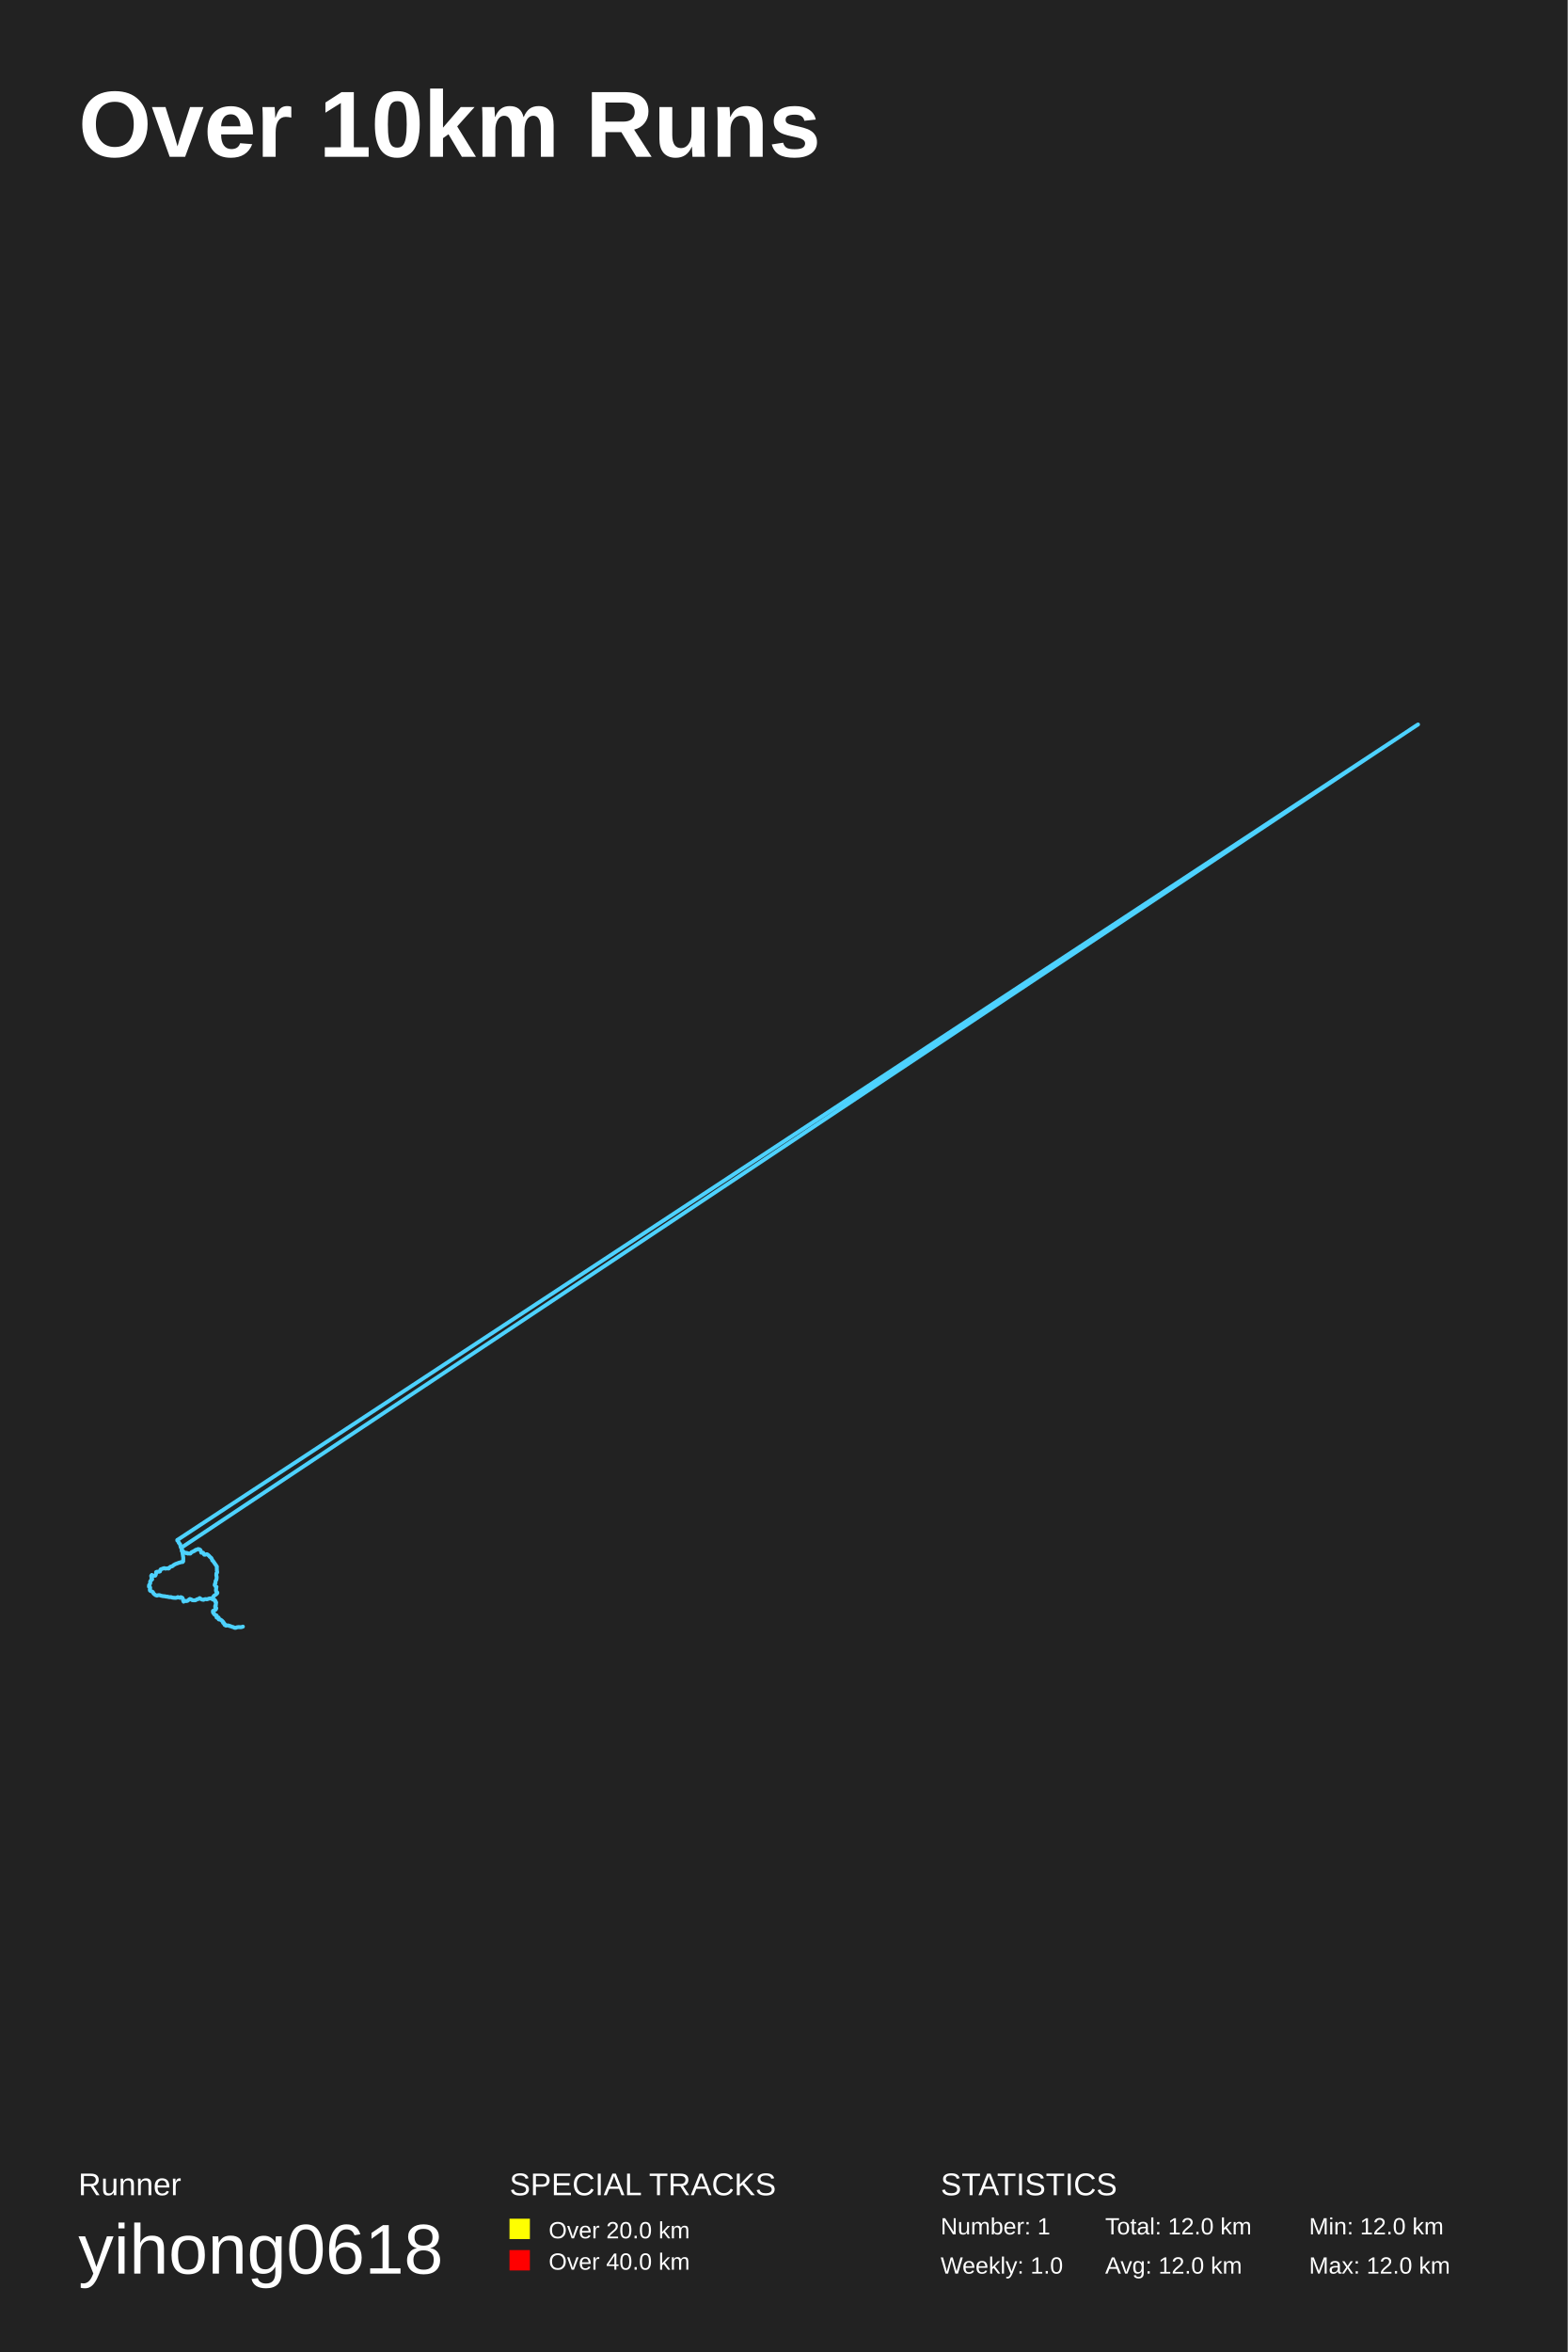
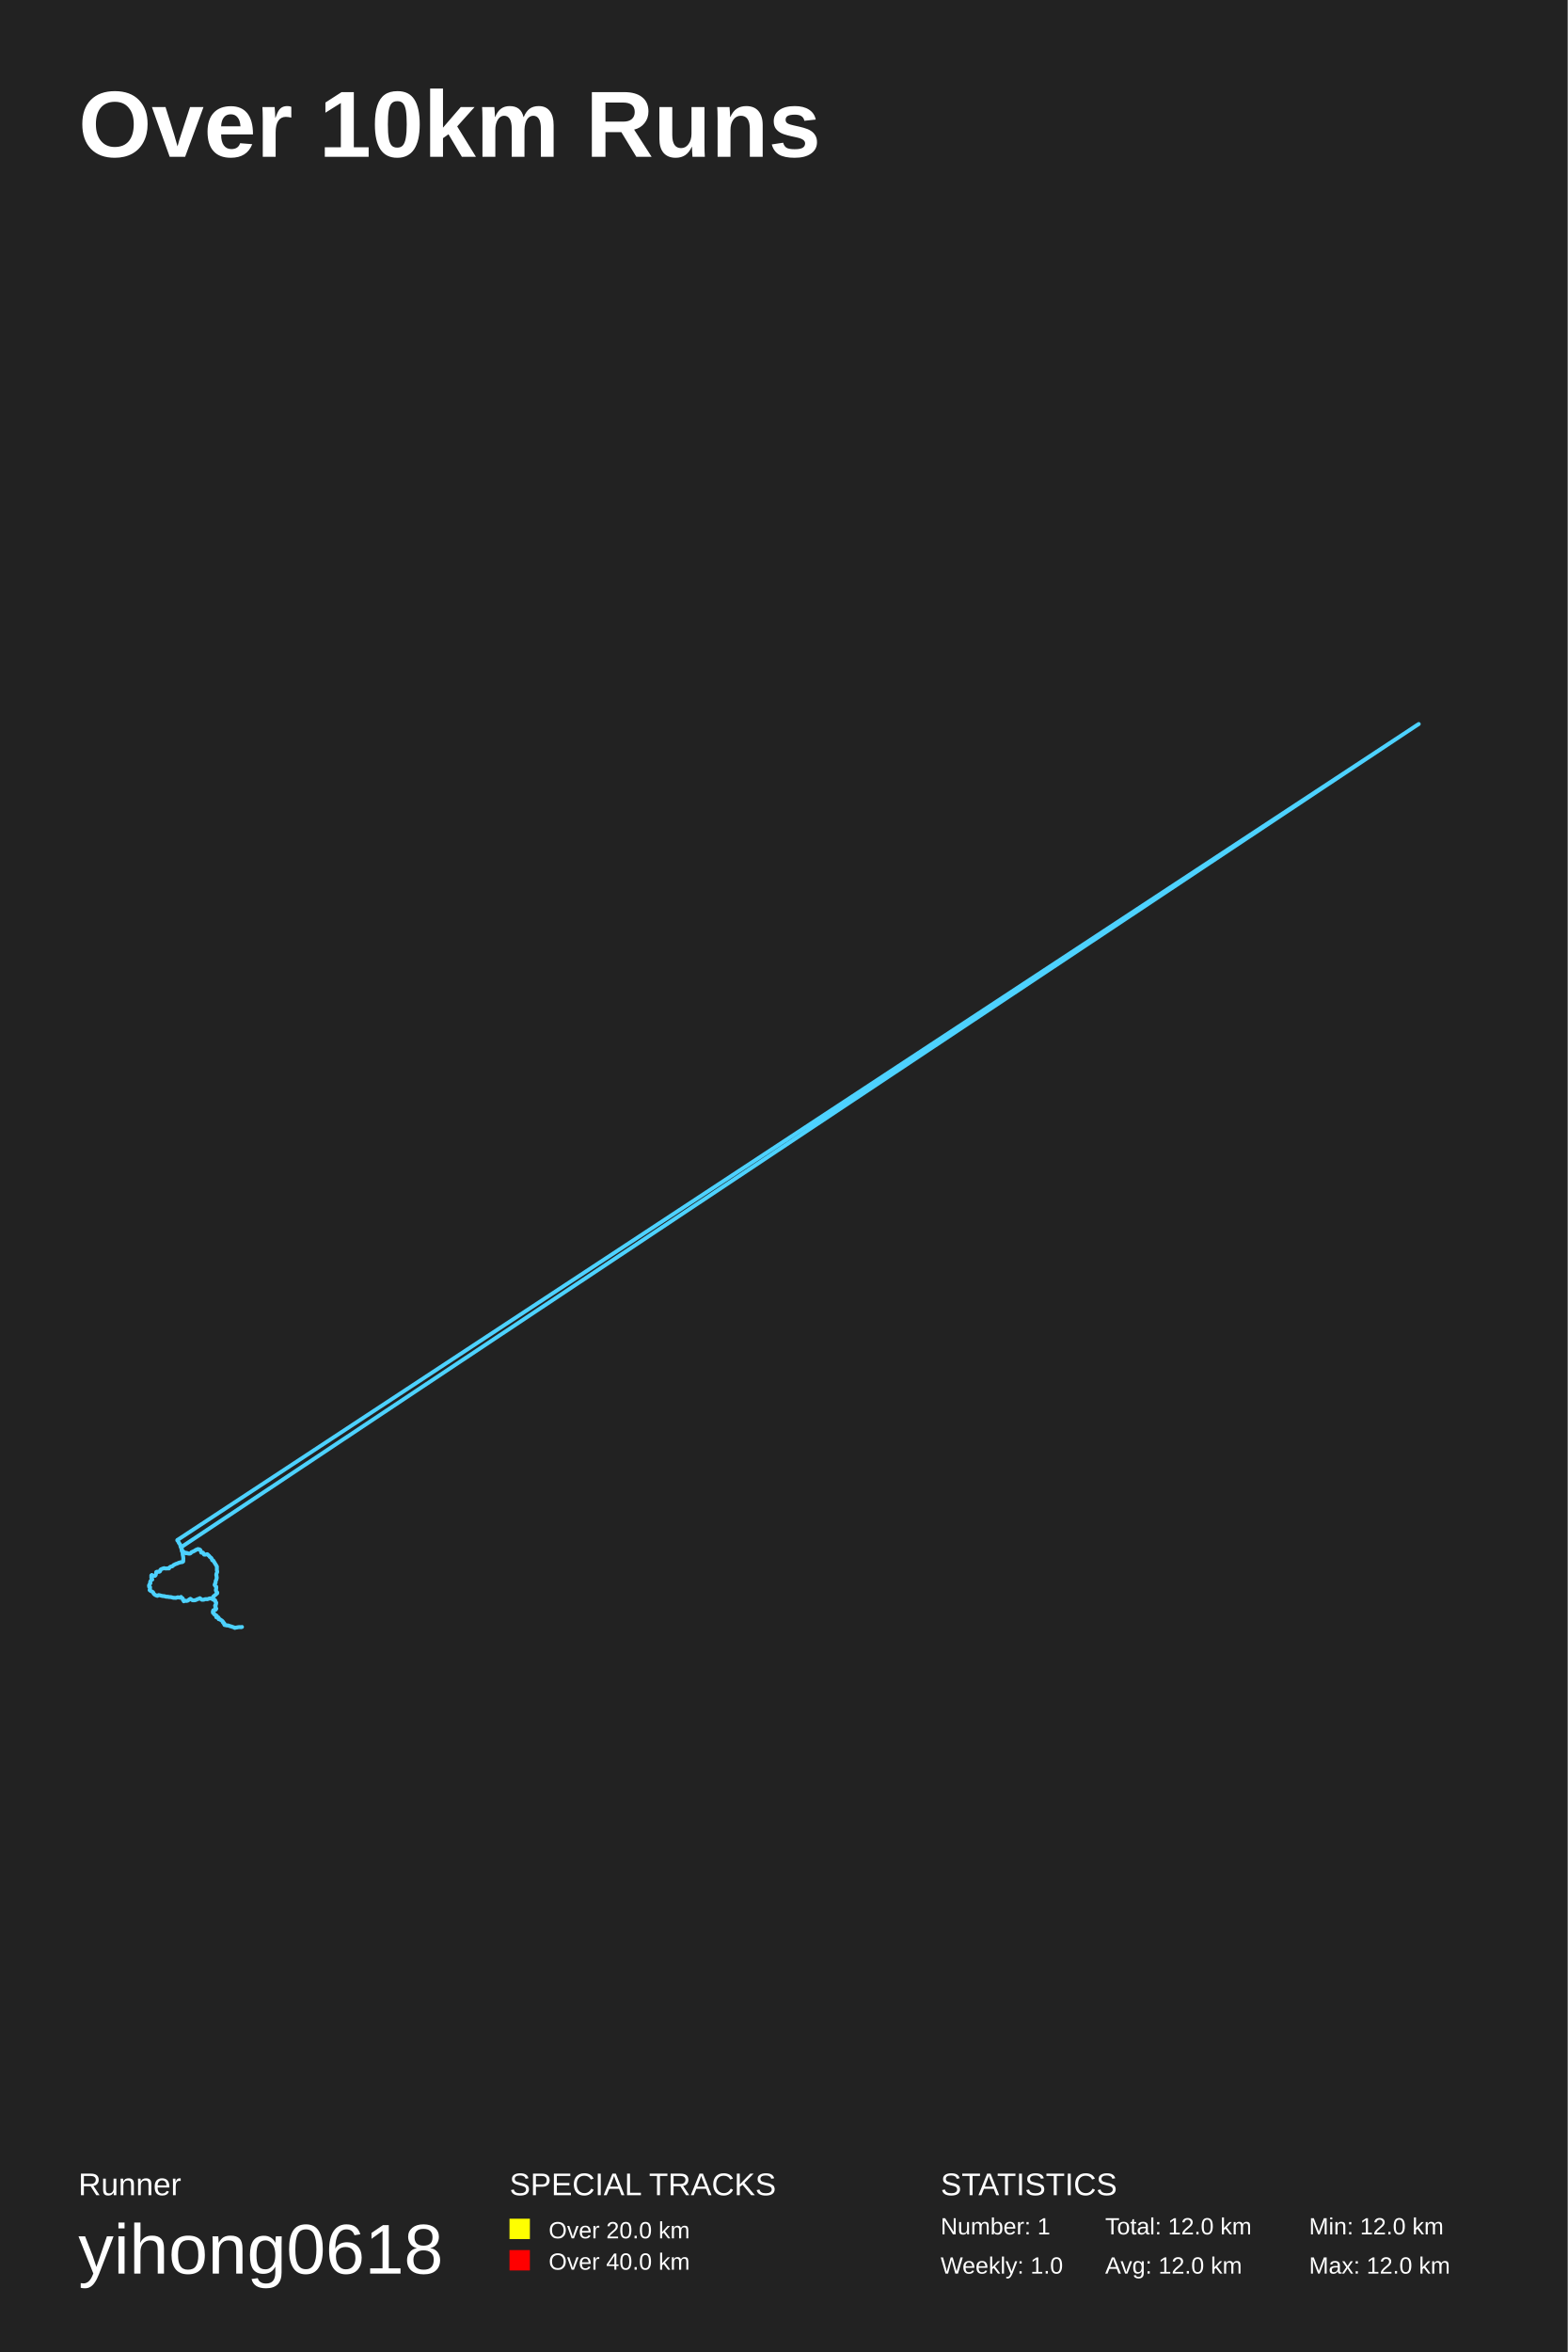
<svg xmlns="http://www.w3.org/2000/svg" baseProfile="full" height="300mm" version="1.1" viewBox="0,0,200,300" width="200mm">
  <defs />
  <rect fill="#222222" height="300" width="200" x="0" y="0" />
  <text fill="#FFFFFF" style="font-size:12px; font-family:Arial; font-weight:bold;" x="10" y="20">Over 10km Runs</text>
  <text fill="#FFFFFF" style="font-size:4px; font-family:Arial" x="10" y="280">Runner</text>
  <text fill="#FFFFFF" style="font-size:9px; font-family:Arial" x="10" y="290">yihong0618</text>
  <text fill="#FFFFFF" style="font-size:4px; font-family:Arial" x="65" y="280">SPECIAL TRACKS</text>
  <rect fill="yellow" height="2.6" width="2.6" x="65" y="283" />
  <text fill="#FFFFFF" style="font-size:3px; font-family:Arial" x="70" y="285.5">Over 20.0 km</text>
  <rect fill="red" height="2.6" width="2.6" x="65" y="287" />
  <text fill="#FFFFFF" style="font-size:3px; font-family:Arial" x="70" y="289.5">Over 40.0 km</text>
  <text fill="#FFFFFF" style="font-size:4px; font-family:Arial" x="120" y="280">STATISTICS</text>
  <text fill="#FFFFFF" style="font-size:3px; font-family:Arial" x="120" y="285">Number: 1</text>
  <text fill="#FFFFFF" style="font-size:3px; font-family:Arial" x="120" y="290">Weekly: 1.0</text>
  <text fill="#FFFFFF" style="font-size:3px; font-family:Arial" x="141" y="285">Total: 12.0 km</text>
  <text fill="#FFFFFF" style="font-size:3px; font-family:Arial" x="141" y="290">Avg: 12.0 km</text>
  <text fill="#FFFFFF" style="font-size:3px; font-family:Arial" x="167" y="285">Min: 12.0 km</text>
  <text fill="#FFFFFF" style="font-size:3px; font-family:Arial" x="167" y="290">Max: 12.0 km</text>
-   <polyline fill="none" opacity="1" points="29.357,207.42 29.215,207.377 29.091,207.319 28.968,207.319 28.844,207.356 28.659,207.262 28.602,207.146 28.545,207.056 28.459,206.993 28.417,206.819 28.312,206.751 28.241,206.661 28.16,206.624 28.07,206.572 27.918,206.561 27.837,206.45 27.884,206.35 27.766,206.319 27.633,206.319 27.618,206.15 27.585,206.029 27.471,206.013 27.367,205.95 27.305,205.839 27.21,205.75 27.162,205.608 27.172,205.471 27.348,205.381 27.476,205.339 27.566,205.176 27.519,205.081 27.452,204.97 27.462,204.839 27.519,204.696 27.538,204.565 27.576,204.433 27.485,204.333 27.471,204.18 27.367,204.075 27.214,204.027 27.224,204.038 27.253,204.038 27.214,204.043 27.224,204.043 27.224,204.043 27.21,204.048 27.214,204.054 27.214,204.048 27.134,203.948 27.134,203.822 27.162,203.738 27.229,203.638 27.295,203.564 27.357,203.501 27.476,203.427 27.58,203.343 27.69,203.248 27.728,203.158 27.685,203.063 27.585,203 27.547,202.863 27.557,202.753 27.58,202.653 27.571,202.526 27.618,202.405 27.49,202.331 27.471,202.273 27.39,202.184 27.424,202.005 27.49,201.926 27.49,201.794 27.509,201.641 27.595,201.51 27.623,201.388 27.637,201.272 27.642,201.157 27.623,201.046 27.599,200.962 27.599,200.851 27.609,200.683 27.699,200.572 27.699,200.456 27.661,200.324 27.671,200.187 27.656,200.04 27.675,199.834 27.656,199.798 27.157,199.071 27.077,199.039 27.053,198.928 27.024,198.86 27.005,198.828 26.982,198.749 26.925,198.702 26.858,198.639 26.792,198.586 26.754,198.56 26.692,198.47 26.606,198.391 26.511,198.307 26.435,198.259 26.374,198.244 26.26,198.275 26.179,198.301 26.055,198.301 25.998,198.212 25.96,198.122 25.913,198.054 25.803,198.049 25.704,198.054 25.699,198.017 25.718,198.001 25.708,198.017 25.694,198.043 25.68,198.022 25.68,198.022 25.675,198.043 25.68,198.022 25.699,198.001 25.699,198.001 25.637,197.901 25.618,197.838 25.59,197.743 25.552,197.701 25.518,197.669 25.447,197.632 25.385,197.596 25.305,197.596 25.271,197.59 25.267,197.58 25.176,197.627 25.105,197.654 25.058,197.685 24.982,197.68 24.944,197.722 24.848,197.759 24.815,197.822 24.758,197.833 24.706,197.875 24.654,197.88 24.559,197.938 24.459,197.97 24.373,198.059 24.288,198.159 24.188,198.159 24.131,198.149 24.022,198.149 23.951,198.149 23.974,198.128 23.97,198.143 23.951,198.128 23.941,198.159 23.879,198.101 23.822,198.07 23.761,198.107 23.684,198.059 23.608,198.049 23.537,198.059 23.456,197.964 23.409,197.912 23.357,197.88 23.342,197.875 23.304,197.806 23.243,197.754 23.19,197.79 23.195,197.775 23.181,197.743 23.181,197.664 23.205,197.585 23.176,197.527 23.119,197.459 23.1,197.411 23.053,197.348 23.043,197.269 23.01,197.148 22.986,196.979 22.92,196.932 22.882,196.842 22.81,196.795 22.806,196.716 22.739,196.626 22.682,196.542 22.668,196.484 22.63,196.479 22.62,196.495 22.644,196.495 22.63,196.489 22.644,196.484 22.644,196.479 22.682,196.463 22.701,196.41 22.692,196.431 22.616,196.421 22.63,196.431 22.62,196.442 22.63,196.442 22.63,196.437 22.63,196.431 22.635,196.421 22.639,196.426 22.635,196.421 180.91,92.407 180.815,92.465 180.815,92.465 180.815,92.465 180.724,92.523 180.629,92.581 23.119,197.422 23.171,197.517 23.186,197.622 23.181,197.727 23.195,197.843 23.257,197.933 23.295,198.033 23.295,198.186 23.323,198.301 23.347,198.496 23.376,198.644 23.38,198.749 23.38,198.918 23.366,199.05 23.38,199.134 23.3,199.239 23.114,199.244 22.996,199.292 22.858,199.318 22.72,199.376 22.582,199.424 22.459,199.471 22.364,199.508 22.264,199.566 22.15,199.629 22.093,199.676 22.05,199.729 22.055,199.719 22.017,199.745 21.95,199.782 21.87,199.808 21.756,199.834 21.665,199.898 21.618,199.94 21.575,200.029 21.49,200.071 21.404,200.04 21.29,200.045 21.19,200.071 21.081,200.077 20.995,200.019 20.896,200.029 20.81,200.066 20.753,200.077 20.672,200.124 20.568,200.145 20.492,200.182 20.444,200.272 20.43,200.366 20.411,200.435 20.368,200.445 20.33,200.467 20.269,200.477 20.159,200.482 20.078,200.467 19.96,200.498 19.912,200.524 19.931,200.567 19.926,200.651 19.907,200.704 19.898,200.756 19.888,200.804 19.865,200.872 19.812,200.978 19.694,200.967 19.603,201.009 19.542,201.02 19.461,201.072 19.428,201.025 19.375,200.988 19.366,200.993 19.318,200.951 19.352,200.93 19.371,200.883 19.38,200.898 19.328,200.93 19.285,201.009 19.323,201.157 19.328,201.315 19.418,201.431 19.352,201.515 19.238,201.583 19.152,201.747 19.176,201.91 19.114,202.047 19.014,202.189 19.005,202.384 19.124,202.426 19.157,202.521 19.152,202.61 19.109,202.758 19.133,202.874 19.238,202.948 19.375,202.99 19.504,203.069 19.575,203.232 19.698,203.353 19.865,203.469 20.031,203.522 20.169,203.469 20.354,203.464 20.535,203.532 20.701,203.569 20.886,203.595 21.01,203.601 21.133,203.632 21.252,203.653 21.39,203.659 21.499,203.701 21.651,203.717 21.817,203.711 21.95,203.764 22.079,203.785 22.24,203.801 22.402,203.811 22.563,203.78 22.687,203.711 22.801,203.759 22.953,203.801 23.062,203.717 23.133,203.743 23.271,203.811 23.347,204.001 23.361,204.143 23.428,204.296 23.532,204.175 23.742,204.222 23.927,204.185 24.084,204.048 24.217,203.954 24.402,204.012 24.521,204.101 24.734,204.122 24.901,204.122 25.02,204.064 25.162,203.985 25.333,203.948 25.471,203.838 25.585,203.917 25.723,204.006 25.837,204.038 25.974,204.054 26.079,203.991 26.231,203.964 26.397,203.996 26.54,203.948 26.673,203.901 26.763,203.88 26.906,203.885 27.053,203.959 27.191,203.991 27.286,204.012 27.414,204.096 27.481,204.249 27.571,204.375 27.552,204.528 27.538,204.691 27.519,204.854 27.462,205.012 27.595,205.128 27.547,205.265 27.414,205.365 27.276,205.418 27.219,205.56 27.253,205.723 27.338,205.876 27.481,205.992 27.642,206.066 27.637,206.203 27.728,206.298 27.884,206.319 27.937,206.477 28.089,206.566 28.25,206.661 28.369,206.766 28.478,206.888 28.573,207.035 28.664,207.146 28.797,207.298 28.963,207.319 29.143,207.335 29.286,207.377 29.466,207.446 29.619,207.504 29.78,207.546 29.918,207.625 30.07,207.635 30.208,207.572 30.374,207.541 30.545,207.541 30.711,207.551 30.835,207.53 30.987,207.477" stroke="#4DD2FF" stroke-dasharray="none" stroke-linecap="round" stroke-linejoin="round" stroke-width="0.5" />
+   <polyline fill="none" opacity="1" points="29.319,207.398 29.181,207.362 29.048,207.319 28.939,207.335 28.664,207.262 28.645,207.272 28.564,207.098 28.526,207.04 28.417,206.914 28.383,206.809 28.269,206.677 28.231,206.661 28.127,206.614 28.036,206.55 27.899,206.529 27.846,206.419 27.861,206.303 27.732,206.329 27.595,206.287 27.623,206.097 27.547,206.034 27.438,206.003 27.338,205.913 27.276,205.813 27.167,205.718 27.153,205.571 27.214,205.386 27.376,205.36 27.519,205.292 27.557,205.139 27.485,205.06 27.471,204.923 27.443,204.791 27.533,204.665 27.547,204.523 27.566,204.391 27.471,204.275 27.433,204.138 27.352,204.043 27.224,204.038 27.224,204.033 27.243,204.038 27.214,204.043 27.229,204.043 27.219,204.043 27.21,204.048 27.214,204.054 27.219,204.048 27.124,203.901 27.148,203.796 27.176,203.69 27.248,203.611 27.338,203.548 27.4,203.48 27.519,203.395 27.623,203.29 27.704,203.227 27.718,203.132 27.656,203.048 27.576,202.958 27.533,202.811 27.566,202.721 27.576,202.626 27.595,202.484 27.58,202.373 27.481,202.321 27.452,202.258 27.381,202.157 27.443,201.973 27.504,201.889 27.504,201.747 27.533,201.599 27.604,201.483 27.628,201.346 27.661,201.241 27.628,201.13 27.633,201.014 27.595,200.935 27.595,200.809 27.652,200.64 27.704,200.524 27.704,200.414 27.661,200.282 27.671,200.145 27.666,199.992 27.675,199.819 27.205,199.044 27.138,199.05 27.062,198.997 27.043,198.913 27.02,198.834 27.001,198.807 26.967,198.733 26.906,198.686 26.844,198.633 26.763,198.586 26.73,198.528 26.678,198.449 26.568,198.365 26.502,198.275 26.431,198.238 26.336,198.265 26.236,198.286 26.141,198.296 26.036,198.291 25.989,198.186 25.941,198.107 25.884,198.038 25.765,198.064 25.699,198.028 25.708,198.006 25.742,198.001 25.732,197.996 25.694,198.017 25.666,198.022 25.694,198.017 25.67,198.033 25.675,198.022 25.699,197.996 25.694,197.985 25.623,197.885 25.609,197.817 25.566,197.722 25.547,197.701 25.499,197.664 25.438,197.622 25.352,197.627 25.29,197.585 25.257,197.601 25.243,197.585 25.157,197.617 25.091,197.669 25.039,197.669 24.977,197.696 24.915,197.743 24.844,197.796 24.782,197.833 24.739,197.838 24.677,197.88 24.611,197.906 24.521,197.949 24.426,197.985 24.354,198.08 24.255,198.159 24.155,198.165 24.098,198.165 24.003,198.149 23.941,198.143 23.965,198.122 23.993,198.138 23.97,198.138 23.913,198.133 23.865,198.085 23.799,198.07 23.727,198.122 23.67,198.049 23.585,198.075 23.509,198.022 23.437,197.938 23.376,197.901 23.357,197.88 23.333,197.875 23.285,197.796 23.209,197.759 23.195,197.775 23.209,197.764 23.171,197.722 23.186,197.638 23.195,197.574 23.143,197.511 23.114,197.448 23.091,197.374 23.048,197.327 23.029,197.232 23.005,197.127 22.967,196.969 22.901,196.9 22.858,196.848 22.81,196.779 22.782,196.684 22.72,196.595 22.677,196.516 22.663,196.484 22.625,196.484 22.639,196.495 22.644,196.5 22.635,196.489 22.644,196.495 22.644,196.484 22.687,196.437 22.692,196.416 22.682,196.447 22.639,196.426 22.625,196.437 22.616,196.447 22.625,196.437 22.625,196.431 22.63,196.426 22.63,196.421 22.639,196.426 181.0,92.349 180.91,92.407 180.815,92.465 180.815,92.465 180.815,92.465 180.724,92.523 23.086,197.364 23.119,197.48 23.195,197.538 23.167,197.664 23.19,197.769 23.209,197.875 23.271,197.964 23.314,198.08 23.3,198.222 23.328,198.391 23.361,198.533 23.376,198.67 23.39,198.786 23.38,198.96 23.38,199.081 23.371,199.165 23.252,199.25 23.057,199.265 22.948,199.297 22.815,199.334 22.682,199.397 22.554,199.45 22.425,199.487 22.34,199.534 22.231,199.587 22.126,199.634 22.079,199.703 22.05,199.724 22.05,199.724 22.003,199.766 21.931,199.798 21.832,199.813 21.741,199.845 21.651,199.903 21.613,199.956 21.561,200.056 21.447,200.056 21.376,200.04 21.252,200.066 21.143,200.056 21.057,200.061 20.962,200.019 20.867,200.04 20.805,200.061 20.734,200.087 20.639,200.129 20.549,200.161 20.473,200.214 20.43,200.303 20.44,200.382 20.397,200.435 20.354,200.461 20.321,200.477 20.245,200.488 20.135,200.477 20.04,200.467 19.936,200.509 19.922,200.54 19.936,200.598 19.926,200.688 19.898,200.725 19.893,200.772 19.879,200.825 19.865,200.904 19.774,200.999 19.67,200.978 19.599,201.004 19.513,201.051 19.428,201.051 19.418,201.02 19.371,201.004 19.342,200.978 19.318,200.951 19.356,200.935 19.371,200.888 19.333,200.92 19.304,200.946 19.309,201.046 19.299,201.204 19.356,201.352 19.428,201.473 19.318,201.525 19.223,201.636 19.152,201.805 19.19,201.936 19.071,202.094 19.005,202.242 19.038,202.416 19.147,202.452 19.128,202.547 19.143,202.658 19.086,202.816 19.176,202.89 19.28,202.958 19.418,203.011 19.551,203.127 19.599,203.264 19.727,203.39 19.907,203.49 20.083,203.553 20.231,203.453 20.397,203.485 20.582,203.538 20.748,203.574 20.948,203.59 21.024,203.606 21.157,203.653 21.285,203.664 21.428,203.669 21.561,203.701 21.713,203.706 21.851,203.722 21.974,203.759 22.126,203.796 22.273,203.801 22.444,203.811 22.601,203.759 22.711,203.727 22.848,203.769 23.01,203.785 23.095,203.685 23.162,203.79 23.314,203.885 23.323,204.043 23.404,204.154 23.452,204.249 23.608,204.159 23.78,204.207 23.974,204.154 24.122,204.027 24.288,203.927 24.435,204.033 24.578,204.122 24.815,204.122 24.925,204.096 25.077,204.038 25.224,203.959 25.385,203.922 25.49,203.848 25.623,203.943 25.746,204.043 25.884,204.048 26.008,204.038 26.127,203.985 26.279,203.964 26.44,203.985 26.578,203.938 26.692,203.896 26.801,203.869 26.963,203.912 27.115,203.969 27.186,203.996 27.333,204.027 27.452,204.133 27.481,204.286 27.585,204.417 27.566,204.575 27.514,204.723 27.5,204.897 27.5,205.055 27.595,205.181 27.519,205.313 27.367,205.365 27.243,205.476 27.21,205.613 27.286,205.771 27.367,205.918 27.514,206.003 27.652,206.097 27.623,206.25 27.785,206.298 27.894,206.361 27.989,206.503 28.146,206.603 28.298,206.703 28.407,206.798 28.488,206.935 28.607,207.056 28.692,207.219 28.844,207.319 29.02,207.314 29.186,207.351 29.343,207.42 29.528,207.462 29.657,207.514 29.832,207.567 29.951,207.641 30.103,207.604 30.25,207.578 30.421,207.546 30.607,207.535 30.749,207.551 30.873,207.52" stroke="#4DD2FF" stroke-dasharray="none" stroke-linecap="round" stroke-linejoin="round" stroke-width="0.5" />
</svg>
